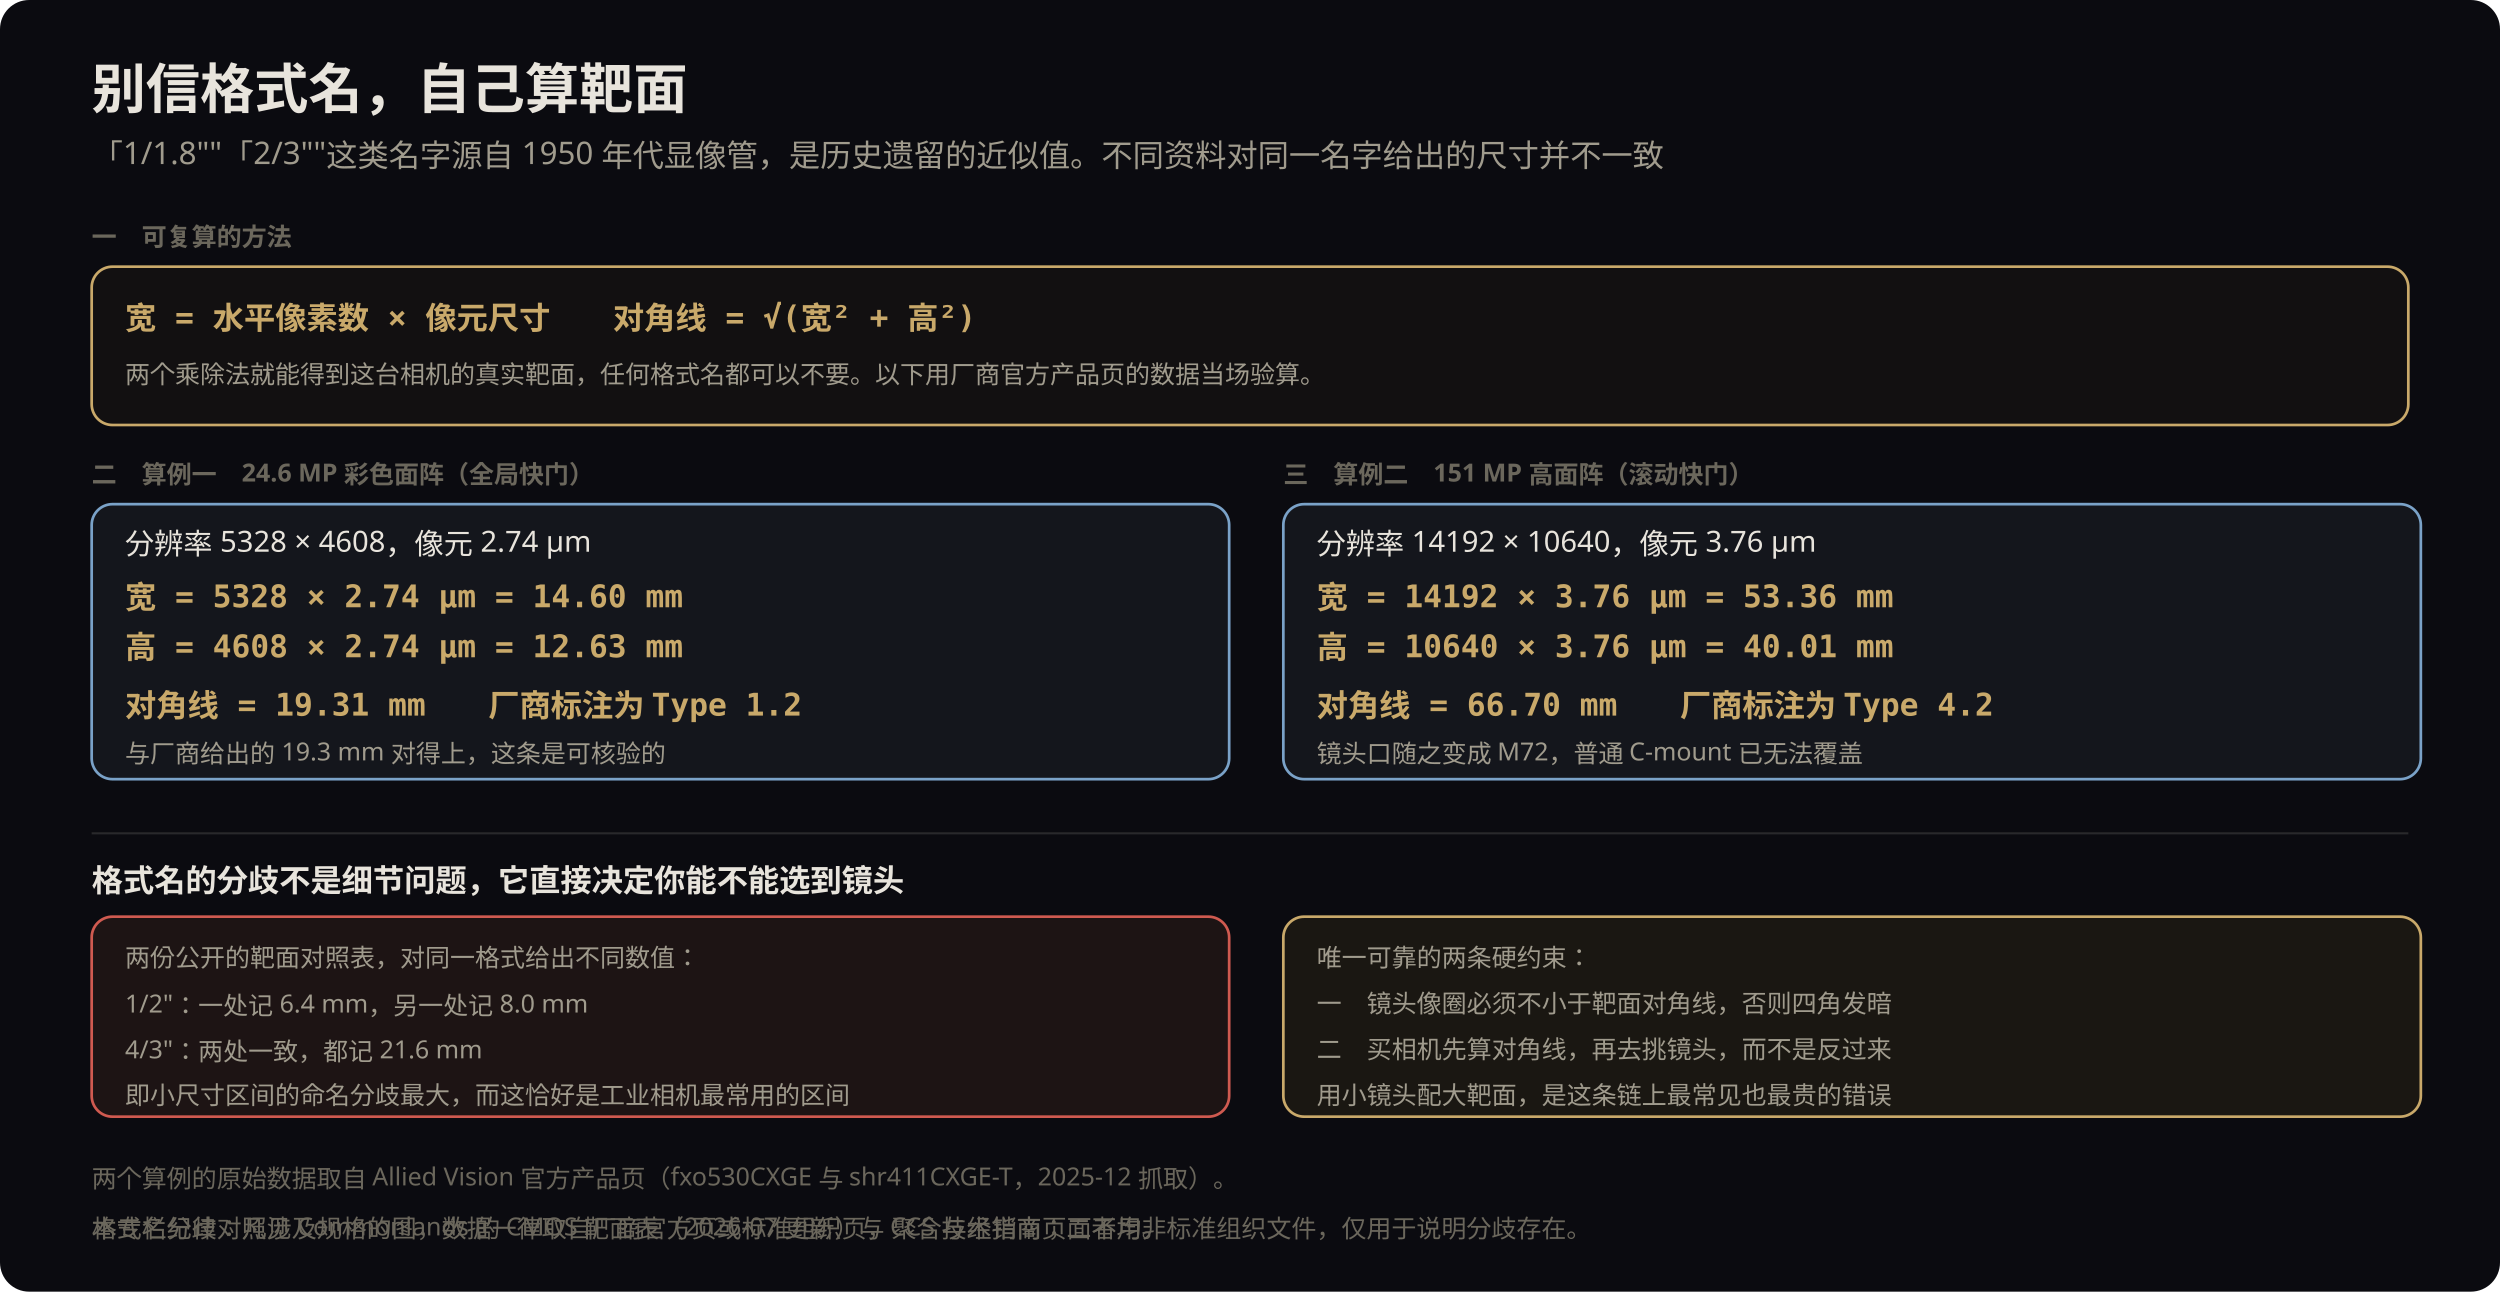
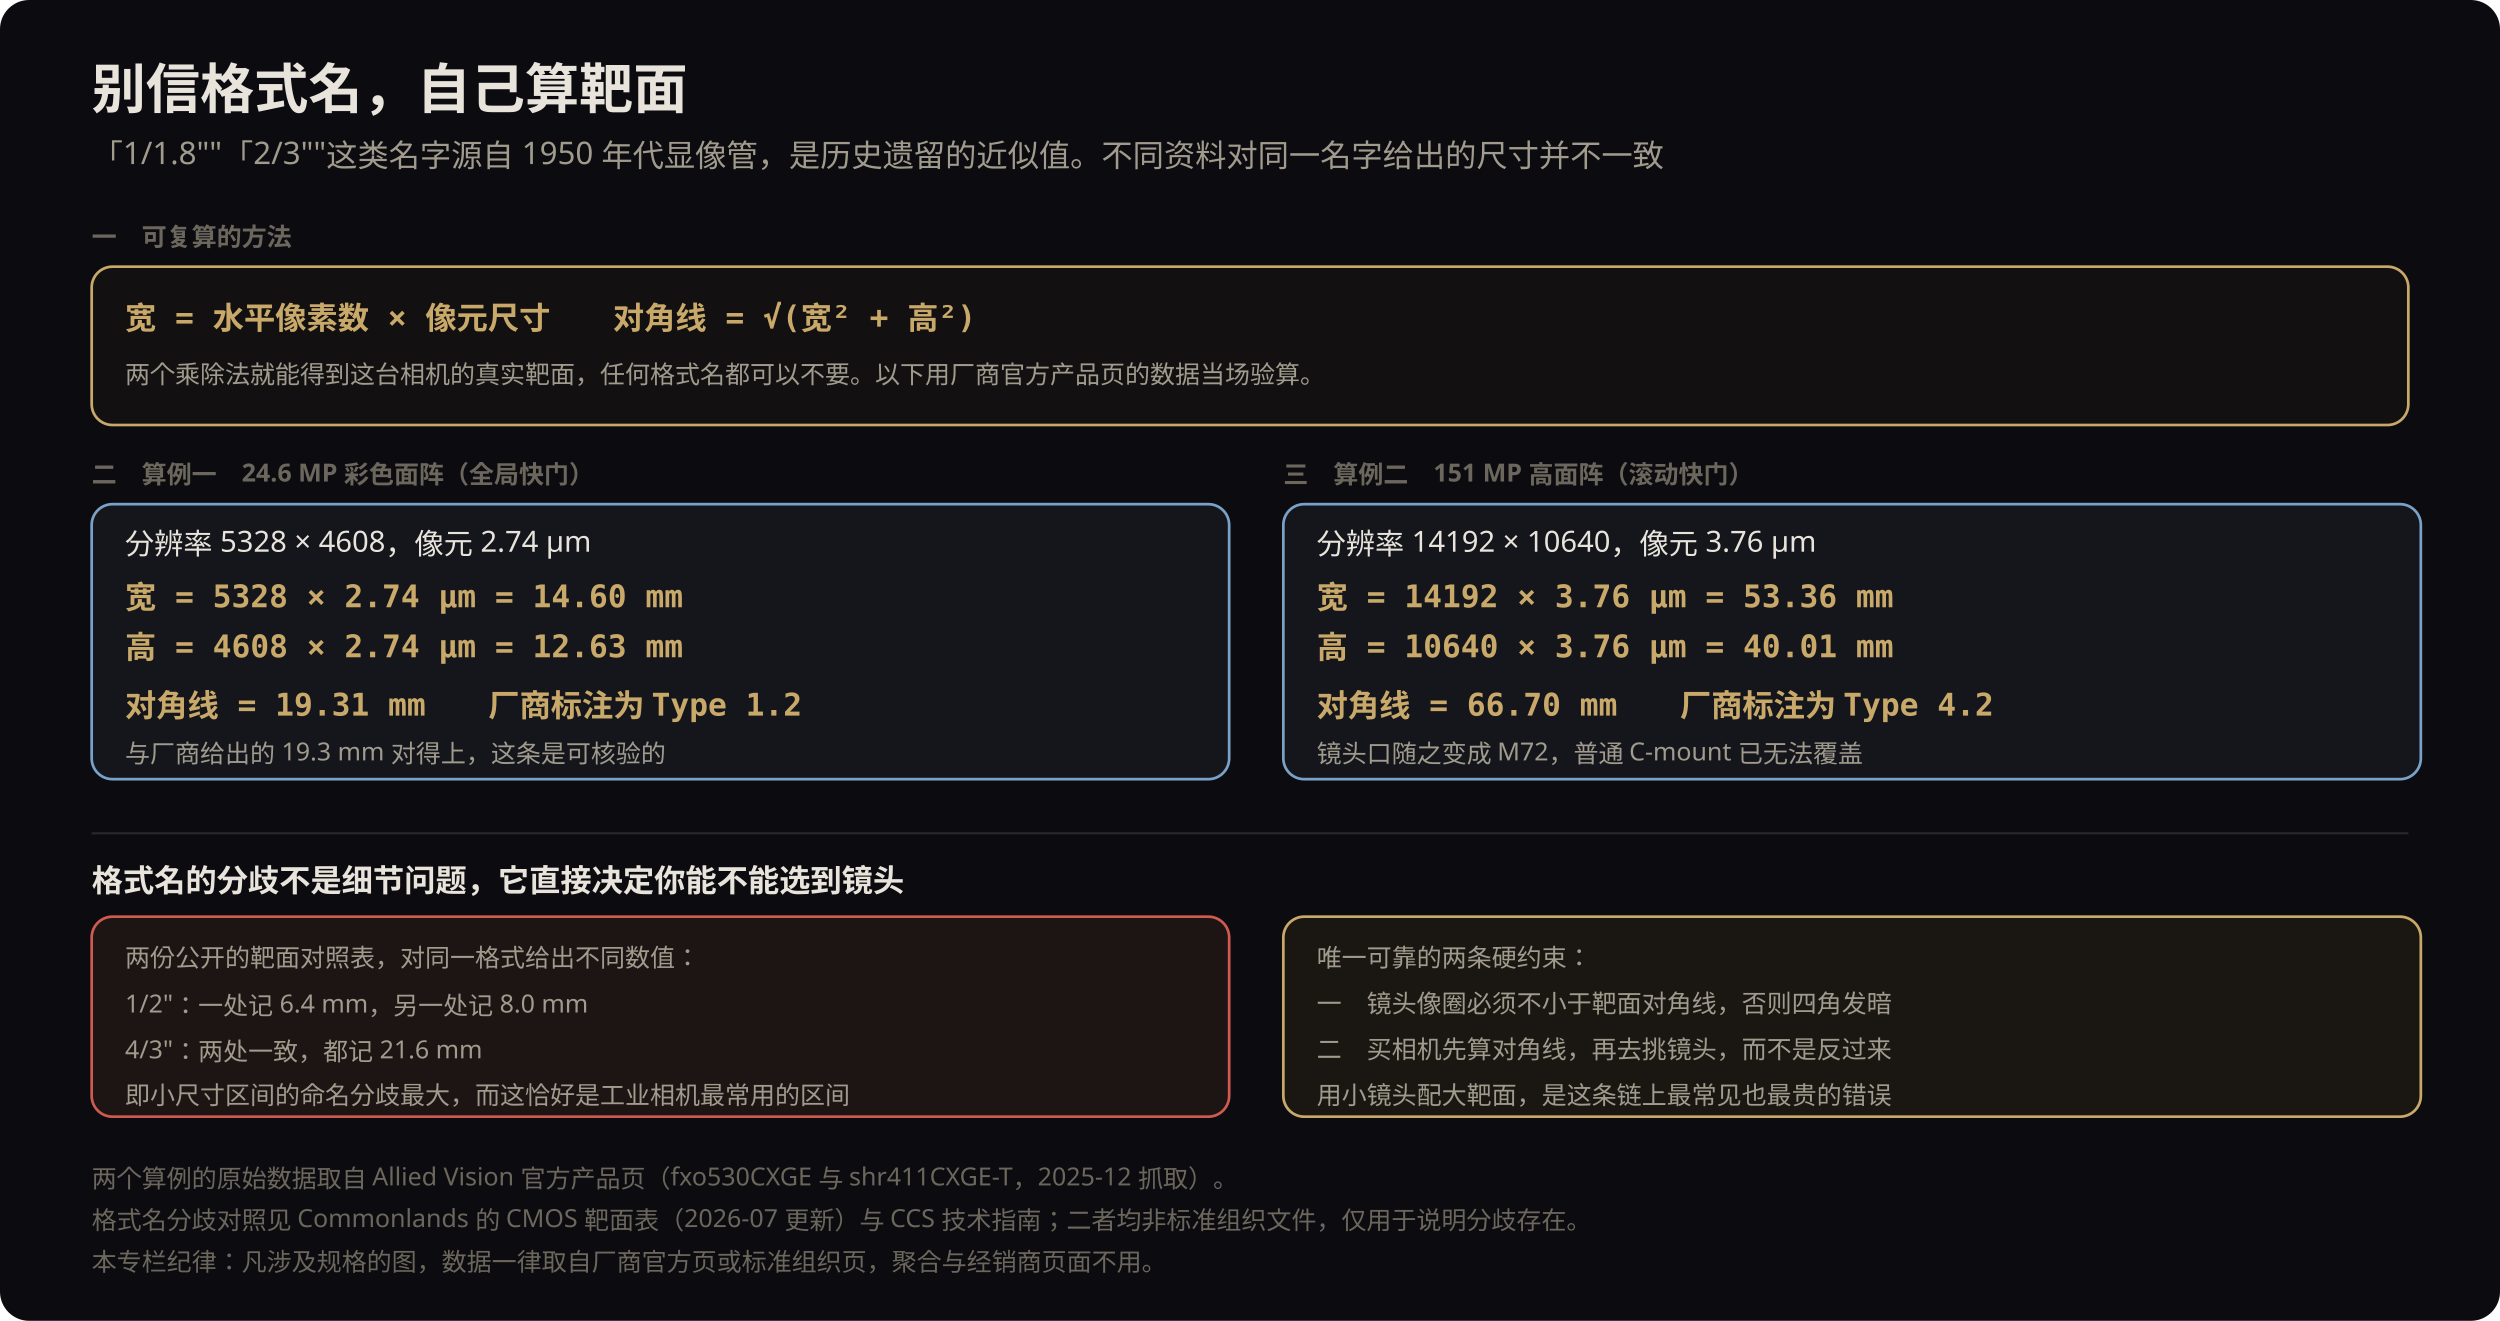
- <svg xmlns="http://www.w3.org/2000/svg" viewBox="0 0 1200 620" width="100%" role="img" aria-label="如何自己算靶面，以及为什么格式名不可信">
+ <svg xmlns="http://www.w3.org/2000/svg" viewBox="0 0 1200 634" width="100%" role="img" aria-label="如何自己算靶面，以及为什么格式名不可信">
  <style>
    .bg{fill:#0b0b10}
    .ttl{fill:#e8e4dc;font:600 26px 'Noto Sans SC','PingFang SC','Microsoft YaHei',sans-serif}
    .sub{fill:#a09b8d;font:400 15px 'Noto Sans SC','PingFang SC','Microsoft YaHei',sans-serif}
    .pn{fill:#6b675c;font:600 12px 'Noto Sans SC','PingFang SC',sans-serif}
    .hd{fill:#e8e4dc;font:600 15px 'Noto Sans SC','PingFang SC',sans-serif}
    .lb{fill:#e8e4dc;font:500 14px 'Noto Sans SC','PingFang SC',sans-serif}
    .sm{fill:#a09b8d;font:400 12px 'Noto Sans SC','PingFang SC',sans-serif}
    .eq{fill:#c9a96a;font:600 15px 'JetBrains Mono',Consolas,monospace}
    .b1{fill:#1a1712;stroke:#c9a96a;stroke-width:1.3}
    .b2{fill:#1d1414;stroke:#cf5a50;stroke-width:1.3}
    .b3{fill:#14161c;stroke:#7aa2c8;stroke-width:1.3}
    .ok{fill:#c9a96a;fill-opacity:.55;stroke:#c9a96a;stroke-width:1.4}
    .bad{fill:#cf5a50;fill-opacity:.28;stroke:#cf5a50;stroke-width:1.4}
    .div{stroke:#e8e4dc;stroke-opacity:.14;stroke-width:1}
    .foot{fill:#6b675c;font:400 12px 'Noto Sans SC','PingFang SC','Microsoft YaHei',sans-serif}
  </style>
-   <rect class="bg" x="0" y="0" width="1200" height="620" rx="14" />
-   <text class="ttl" x="44" y="52">别信格式名，自己算靶面</text>
-   <text class="sub" x="44" y="80">「1/1.8""「2/3""这类名字源自 1950 年代显像管，是历史遗留的近似值。不同资料对同一名字给出的尺寸并不一致</text>
-   <text class="pn" x="44" y="118">一　可复算的方法</text>
+   <rect class="bg" x="0" y="0" width="1200" height="634" rx="14" />
+   <text class="ttl" x="44" y="52">别信格式名，自己算靶面
+ </text>
+   <text class="sub" x="44" y="80">「1/1.8""「2/3""这类名字源自 1950 年代显像管，是历史遗留的近似值。不同资料对同一名字给出的尺寸并不一致
+ </text>
+   <text class="pn" x="44" y="118">一　可复算的方法
+ </text>
  <rect class="b1" x="44" y="128" width="1112" height="76" rx="10" fill-opacity=".5" />
-   <text class="eq" x="60" y="158">宽 = 水平像素数 × 像元尺寸　　对角线 = √(宽² + 高²)</text>
-   <text class="sm" x="60" y="184">两个乘除法就能得到这台相机的真实靶面，任何格式名都可以不要。以下用厂商官方产品页的数据当场验算。</text>
-   <text class="pn" x="44" y="232">二　算例一　24.6 MP 彩色面阵（全局快门）</text>
+   <text class="eq" x="60" y="158">宽 = 水平像素数 × 像元尺寸　　对角线 = √(宽² + 高²)
+ </text>
+   <text class="sm" x="60" y="184">两个乘除法就能得到这台相机的真实靶面，任何格式名都可以不要。以下用厂商官方产品页的数据当场验算。
+ </text>
+   <text class="pn" x="44" y="232">二　算例一　24.6 MP 彩色面阵（全局快门）
+ </text>
  <rect class="b3" x="44" y="242" width="546" height="132" rx="10" />
-   <text class="lb" x="60" y="266">分辨率 5328 × 4608，像元 2.74 µm</text>
-   <text class="eq" x="60" y="292">宽 = 5328 × 2.74 µm = 14.60 mm</text>
-   <text class="eq" x="60" y="316">高 = 4608 × 2.74 µm = 12.63 mm</text>
-   <text class="eq" x="60" y="344">对角线 = 19.31 mm　　厂商标注为 Type 1.2</text>
-   <text class="sm" x="60" y="366">与厂商给出的 19.3 mm 对得上，这条是可核验的</text>
-   <text class="pn" x="616" y="232">三　算例二　151 MP 高面阵（滚动快门）</text>
+   <text class="lb" x="60" y="266">分辨率 5328 × 4608，像元 2.74 µm
+ </text>
+   <text class="eq" x="60" y="292">宽 = 5328 × 2.74 µm = 14.60 mm
+ </text>
+   <text class="eq" x="60" y="316">高 = 4608 × 2.74 µm = 12.63 mm
+ </text>
+   <text class="eq" x="60" y="344">对角线 = 19.31 mm　　厂商标注为 Type 1.2
+ </text>
+   <text class="sm" x="60" y="366">与厂商给出的 19.3 mm 对得上，这条是可核验的
+ </text>
+   <text class="pn" x="616" y="232">三　算例二　151 MP 高面阵（滚动快门）
+ </text>
  <rect class="b3" x="616" y="242" width="546" height="132" rx="10" />
-   <text class="lb" x="632" y="266">分辨率 14192 × 10640，像元 3.76 µm</text>
-   <text class="eq" x="632" y="292">宽 = 14192 × 3.76 µm = 53.36 mm</text>
-   <text class="eq" x="632" y="316">高 = 10640 × 3.76 µm = 40.01 mm</text>
-   <text class="eq" x="632" y="344">对角线 = 66.70 mm　　厂商标注为 Type 4.2</text>
-   <text class="sm" x="632" y="366">镜头口随之变成 M72，普通 C-mount 已无法覆盖</text>
+   <text class="lb" x="632" y="266">分辨率 14192 × 10640，像元 3.76 µm
+ </text>
+   <text class="eq" x="632" y="292">宽 = 14192 × 3.76 µm = 53.36 mm
+ </text>
+   <text class="eq" x="632" y="316">高 = 10640 × 3.76 µm = 40.01 mm
+ </text>
+   <text class="eq" x="632" y="344">对角线 = 66.70 mm　　厂商标注为 Type 4.2
+ </text>
+   <text class="sm" x="632" y="366">镜头口随之变成 M72，普通 C-mount 已无法覆盖
+ </text>
  <line class="div" x1="44" y1="400" x2="1156" y2="400" />
-   <text class="hd" x="44" y="428">格式名的分歧不是细节问题，它直接决定你能不能选到镜头</text>
+   <text class="hd" x="44" y="428">格式名的分歧不是细节问题，它直接决定你能不能选到镜头
+ </text>
  <rect class="b2" x="44" y="440" width="546" height="96" rx="10" />
-   <text class="sm" x="60" y="464">两份公开的靶面对照表，对同一格式给出不同数值：</text>
-   <text class="sm" x="60" y="486">　　1/2"：一处记 6.4 mm，另一处记 8.0 mm</text>
-   <text class="sm" x="60" y="508">　　4/3"：两处一致，都记 21.6 mm</text>
-   <text class="sm" x="60" y="530">即小尺寸区间的命名分歧最大，而这恰好是工业相机最常用的区间</text>
+   <text class="sm" x="60" y="464">两份公开的靶面对照表，对同一格式给出不同数值：
+ </text>
+   <text class="sm" x="60" y="486">　　1/2"：一处记 6.4 mm，另一处记 8.0 mm
+ </text>
+   <text class="sm" x="60" y="508">　　4/3"：两处一致，都记 21.6 mm
+ </text>
+   <text class="sm" x="60" y="530">即小尺寸区间的命名分歧最大，而这恰好是工业相机最常用的区间
+ </text>
  <rect class="b1" x="616" y="440" width="546" height="96" rx="10" />
-   <text class="sm" x="632" y="464">唯一可靠的两条硬约束：</text>
-   <text class="sm" x="632" y="486">一　镜头像圈必须不小于靶面对角线，否则四角发暗</text>
-   <text class="sm" x="632" y="508">二　买相机先算对角线，再去挑镜头，而不是反过来</text>
-   <text class="sm" x="632" y="530">用小镜头配大靶面，是这条链上最常见也最贵的错误</text>
-   <text class="foot" x="44" y="570">两个算例的原始数据取自 Allied Vision 官方产品页（fxo530CXGE 与 shr411CXGE-T，2025-12 抓取）。</text>
-   <text class="foot" x="44" y="594">格式名分歧对照见 Commonlands 的 CMOS 靶面表（2026-07 更新）与 CCS 技术指南；二者均非标准组织文件，仅用于说明分歧存在。</text>
-   <text class="foot" x="44" y="594">本专栏纪律：凡涉及规格的图，数据一律取自厂商官方页或标准组织页，聚合与经销商页面不用。</text>
+   <text class="sm" x="632" y="464">唯一可靠的两条硬约束：
+ </text>
+   <text class="sm" x="632" y="486">一　镜头像圈必须不小于靶面对角线，否则四角发暗
+ </text>
+   <text class="sm" x="632" y="508">二　买相机先算对角线，再去挑镜头，而不是反过来
+ </text>
+   <text class="sm" x="632" y="530">用小镜头配大靶面，是这条链上最常见也最贵的错误
+ </text>
+   <text class="foot" x="44" y="570">两个算例的原始数据取自 Allied Vision 官方产品页（fxo530CXGE 与 shr411CXGE-T，2025-12 抓取）。
+ </text>
+   <text class="foot" x="44" y="590">格式名分歧对照见 Commonlands 的 CMOS 靶面表（2026-07 更新）与 CCS 技术指南；二者均非标准组织文件，仅用于说明分歧存在。
+ </text>
+   <text class="foot" x="44" y="610">本专栏纪律：凡涉及规格的图，数据一律取自厂商官方页或标准组织页，聚合与经销商页面不用。
+ </text>
</svg>
